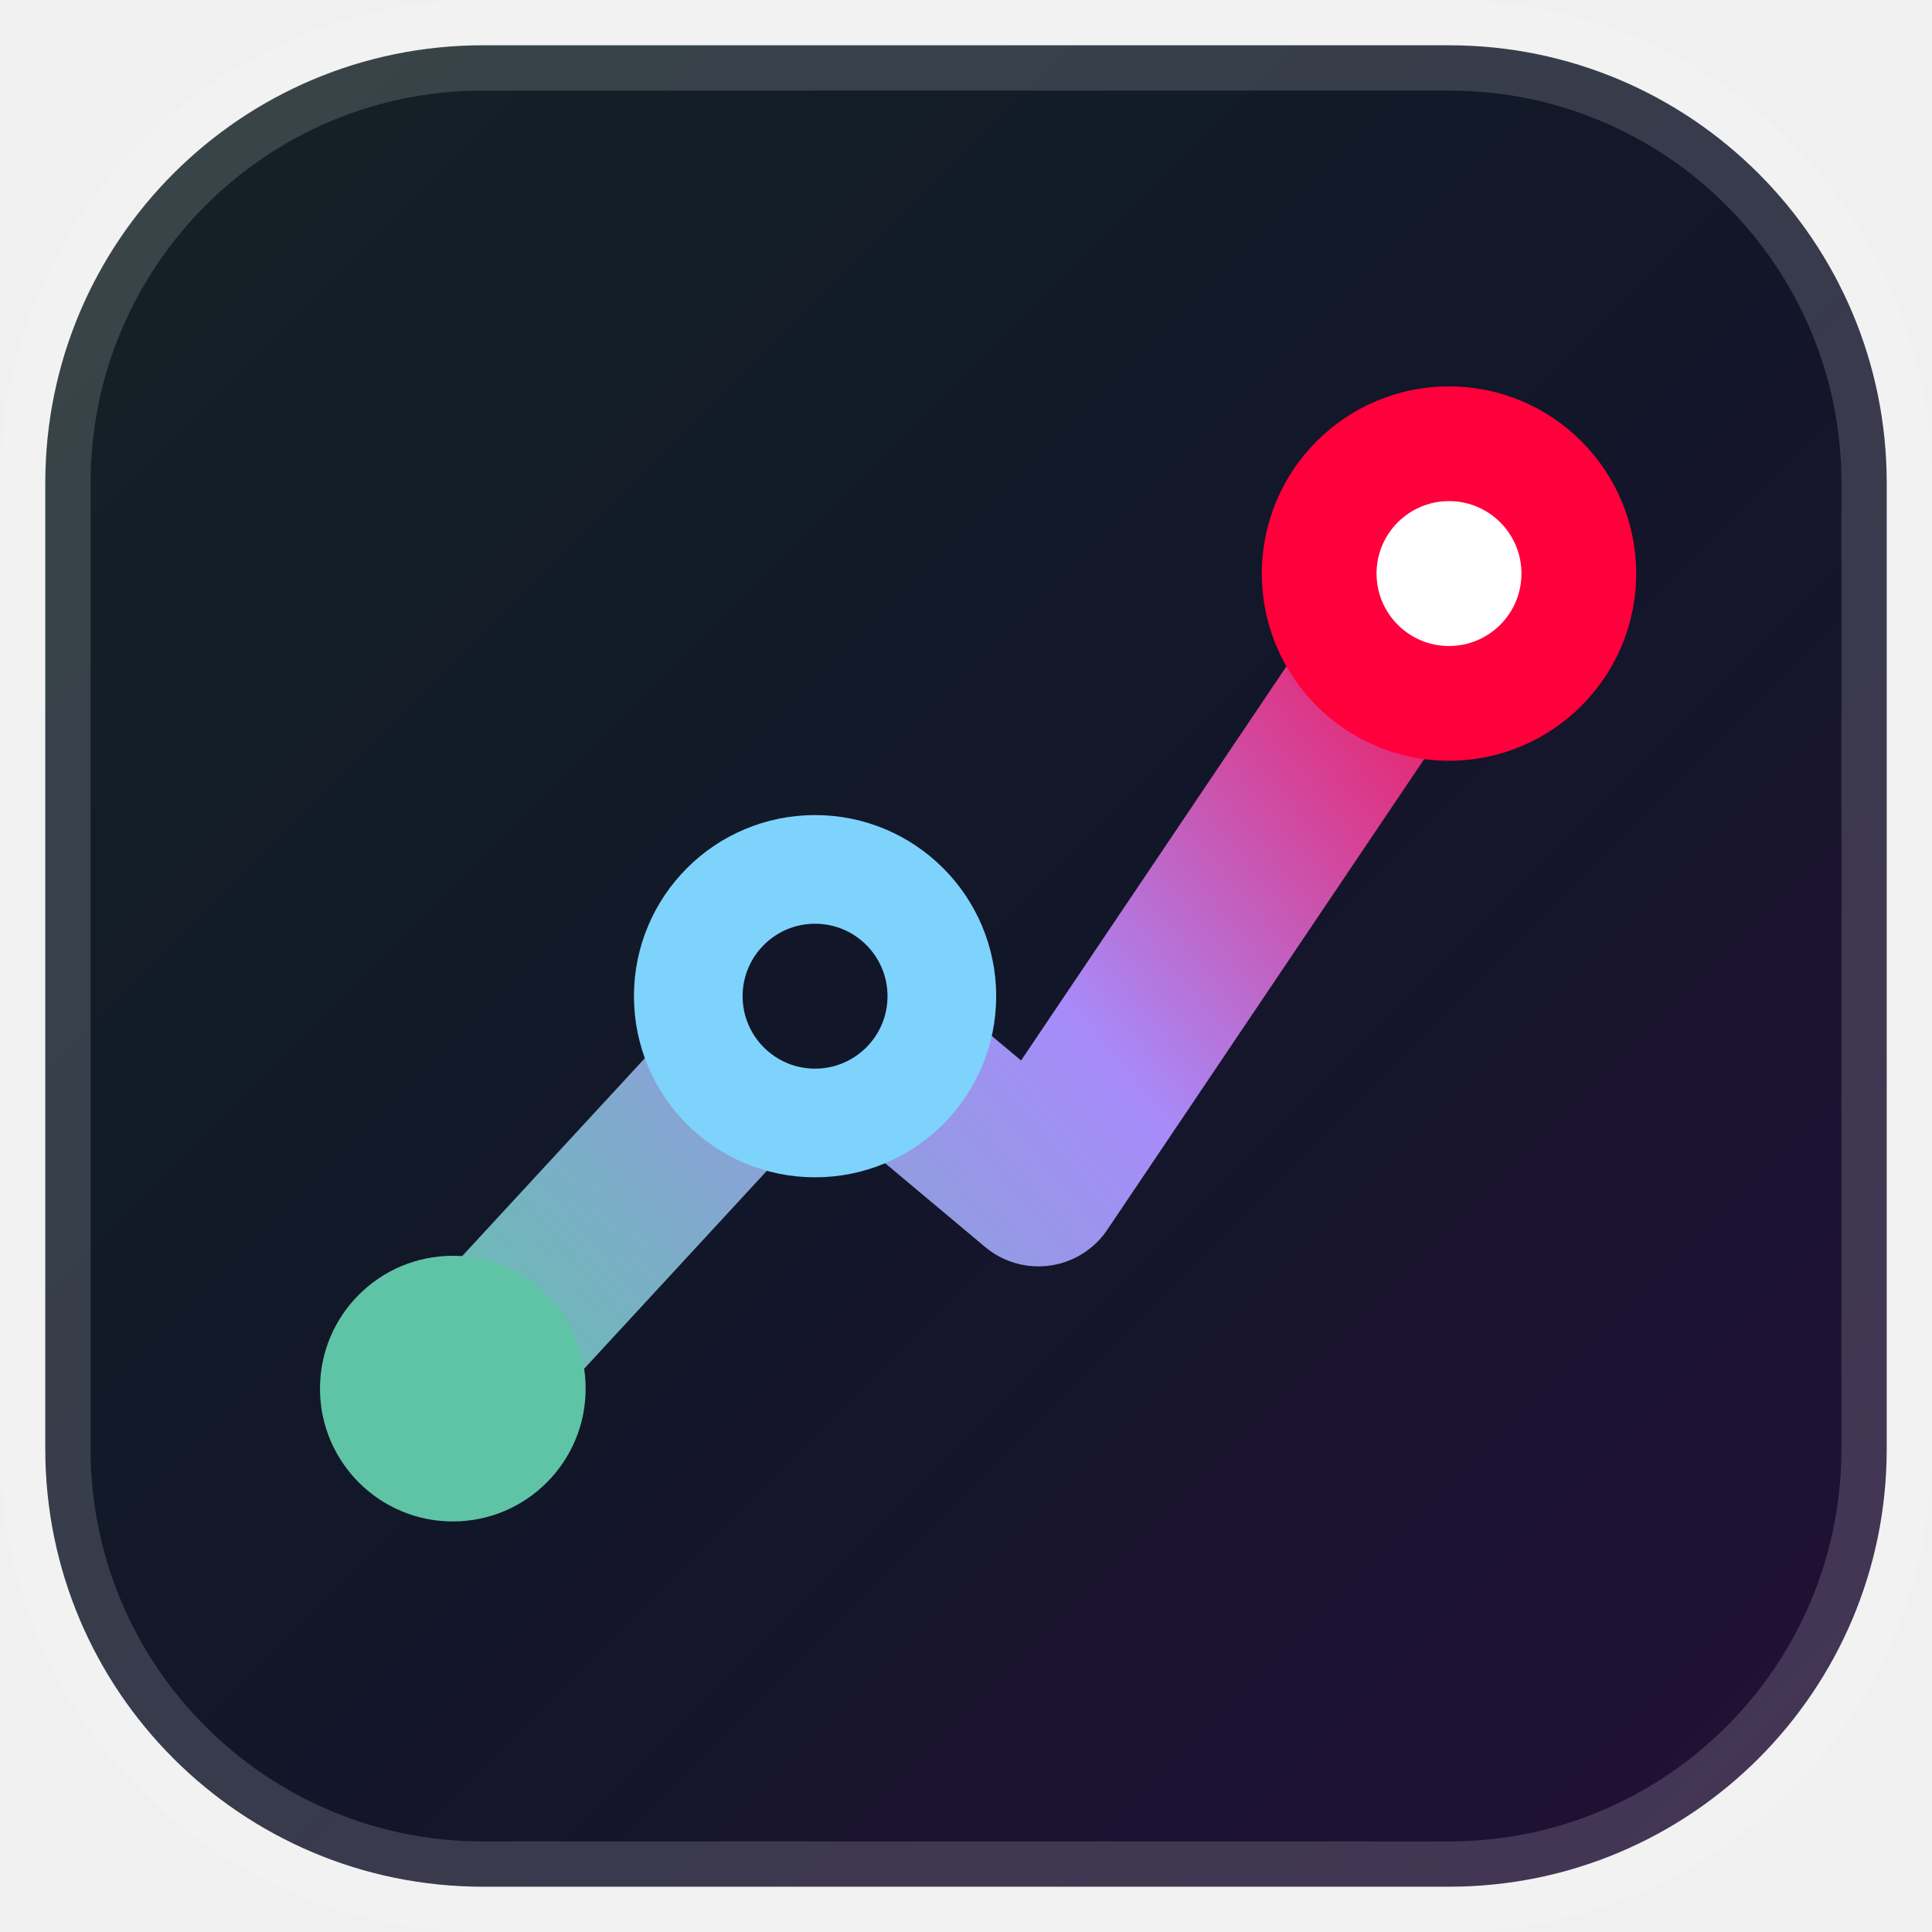
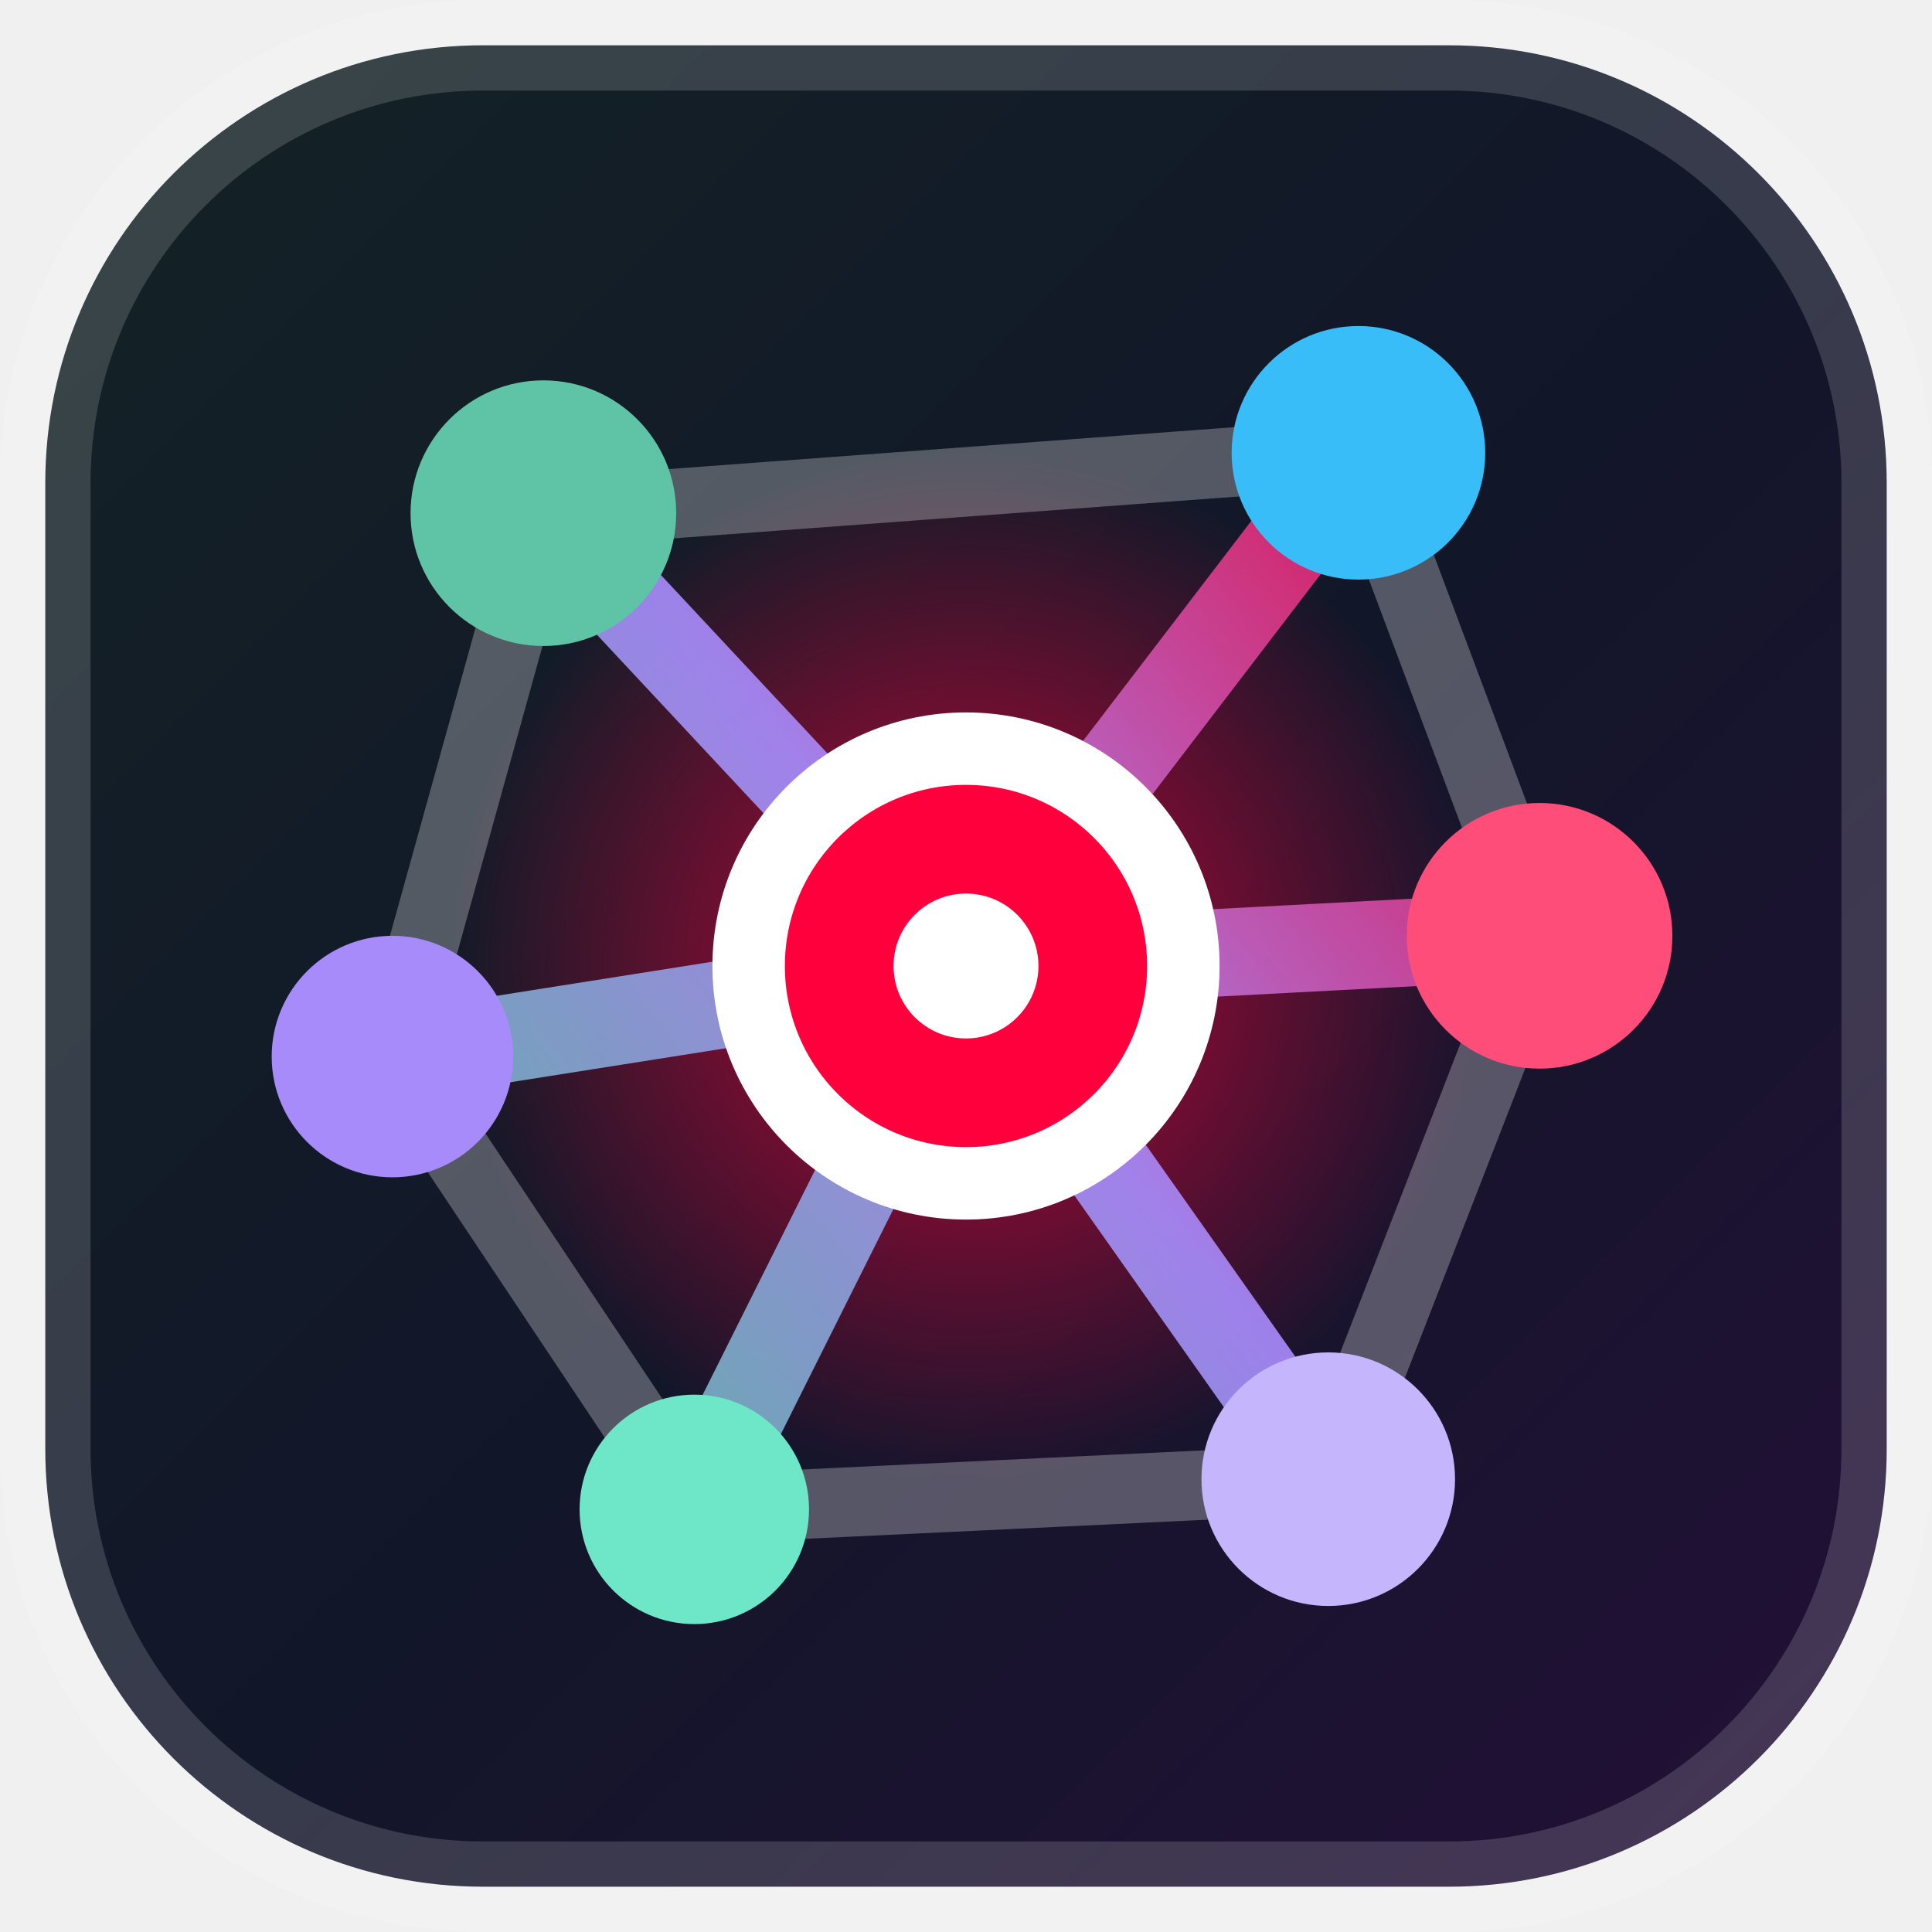
<svg xmlns="http://www.w3.org/2000/svg" viewBox="0 0 32 32" fill="none">
  <defs>
    <linearGradient id="bg" x1="2" y1="2" x2="30" y2="30" gradientUnits="userSpaceOnUse">
      <stop offset="0%" stop-color="#132226" />
      <stop offset="52%" stop-color="#121629" />
      <stop offset="100%" stop-color="#221036" />
    </linearGradient>
-     <linearGradient id="climb" x1="6.5" y1="23.5" x2="24.5" y2="8.5" gradientUnits="userSpaceOnUse">
+     <radialGradient id="synthGlow" cx="50%" cy="50%" r="50%">
+       <stop offset="0%" stop-color="#ff003c" stop-opacity="0.75" />
+       <stop offset="100%" stop-color="#ff003c" stop-opacity="0" />
+     </radialGradient>
+     <linearGradient id="edgeMain" x1="6" y1="24" x2="26" y2="8" gradientUnits="userSpaceOnUse">
      <stop offset="0%" stop-color="#5fc4a6" />
-       <stop offset="55%" stop-color="#a78bfa" />
+       <stop offset="50%" stop-color="#a78bfa" />
      <stop offset="100%" stop-color="#ff003c" />
    </linearGradient>
  </defs>
  <rect x="0.75" y="0.75" width="30.5" height="30.5" rx="7.25" fill="url(#bg)" stroke="rgba(255,255,255,0.16)" stroke-width="1.5" />
-   <path d="M7.5 23L13.5 16.5L17.2 19.6L24 9.5" stroke="url(#climb)" stroke-width="2.75" stroke-linecap="round" stroke-linejoin="round" />
-   <circle cx="7.5" cy="23" r="2.2" fill="#5fc4a6" />
-   <circle cx="13.5" cy="16.5" r="2.1" fill="#121629" stroke="#7dd3fc" stroke-width="1.8" />
-   <circle cx="24" cy="9.5" r="3.1" fill="#ff003c" />
-   <circle cx="24" cy="9.5" r="1.2" fill="#ffffff" />
+   <circle cx="16" cy="16" r="8.5" fill="url(#synthGlow)" />
+   <g stroke="rgba(255,255,255,0.28)" stroke-width="1.15" stroke-linecap="round">
+     <line x1="9" y1="8.5" x2="22.5" y2="7.5" />
+     <line x1="9" y1="8.5" x2="6.5" y2="17.5" />
+     <line x1="6.5" y1="17.5" x2="11.5" y2="25" />
+     <line x1="11.5" y1="25" x2="22" y2="24.5" />
+     <line x1="22" y1="24.5" x2="25.5" y2="15.5" />
+     <line x1="22.5" y1="7.5" x2="25.5" y2="15.5" />
+   </g>
+   <g stroke="url(#edgeMain)" stroke-width="1.45" stroke-linecap="round" opacity="0.92">
+     <line x1="9" y1="8.5" x2="16" y2="16" />
+     <line x1="22.5" y1="7.5" x2="16" y2="16" />
+     <line x1="6.5" y1="17.5" x2="16" y2="16" />
+     <line x1="11.5" y1="25" x2="16" y2="16" />
+     <line x1="22" y1="24.5" x2="16" y2="16" />
+     <line x1="25.5" y1="15.5" x2="16" y2="16" />
+   </g>
+   <circle cx="9" cy="8.5" r="2.2" fill="#5fc4a6" />
+   <circle cx="22.5" cy="7.5" r="2.1" fill="#38bdf8" />
+   <circle cx="6.5" cy="17.5" r="2.0" fill="#a78bfa" />
+   <circle cx="11.5" cy="25" r="1.9" fill="#6ee7c8" />
+   <circle cx="22" cy="24.5" r="2.1" fill="#c4b5fd" />
+   <circle cx="25.5" cy="15.5" r="2.2" fill="#ff4d79" />
+   <circle cx="16" cy="16" r="3.6" fill="#ff003c" stroke="#ffffff" stroke-width="1.2" />
+   <circle cx="16" cy="16" r="1.2" fill="#ffffff" />
</svg>
